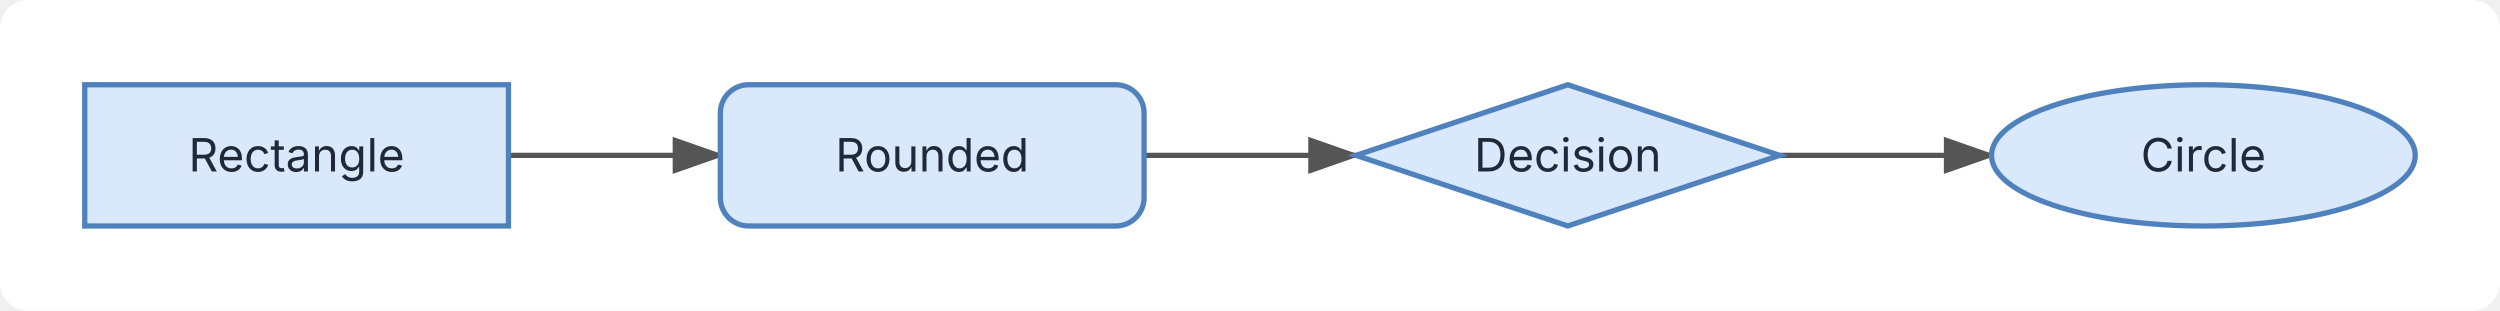
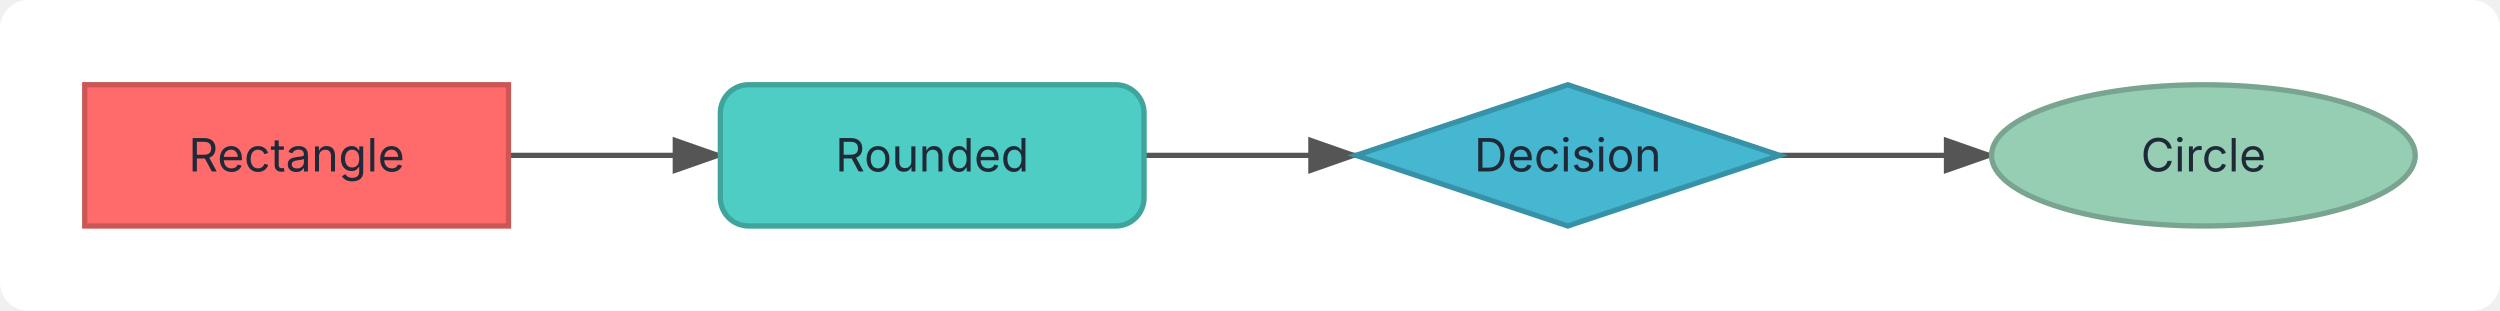
<svg xmlns="http://www.w3.org/2000/svg" width="708.00" height="88.00" viewBox="0 0 708.00 88.00">
  <defs>
    <marker id="arrowhead" markerWidth="10" markerHeight="7" refX="9" refY="3.5" orient="auto">
      <polygon points="0 0, 10 3.5, 0 7" fill="#555555" />
    </marker>
  </defs>
  <rect width="708.00" height="88.00" fill="#FFFFFF" rx="8.00" ry="8.00" />
  <path d="M 144.00,44.00 C 168.00,44.00 180.00,44.00 204.00,44.00" fill="none" stroke="#555555" stroke-width="1.50" marker-end="url(#arrowhead)" />
  <path d="M 324.00,44.00 C 348.00,44.00 360.00,44.00 384.00,44.00" fill="none" stroke="#555555" stroke-width="1.50" marker-end="url(#arrowhead)" />
  <path d="M 504.00,44.00 C 528.00,44.00 540.00,44.00 564.00,44.00" fill="none" stroke="#555555" stroke-width="1.50" marker-end="url(#arrowhead)" />
  <g transform="translate(24.00,24.00)">
-     <rect width="120.00" height="40.00" rx="0" ry="0" fill="#DAE8FC" stroke="#4F81BD" stroke-width="1.50" />
+     <rect width="120.00" height="40.00" rx="0" ry="0" fill="#FF6B6B" stroke="#CC5555" stroke-width="1.50" />
    <text x="60.00" y="24.55" text-anchor="middle" font-family="&quot;Segoe UI&quot;, Inter, Arial, sans-serif" font-size="13.00" fill="#1F2937">Rectangle</text>
  </g>
  <g transform="translate(204.00,24.00)">
-     <rect width="120.00" height="40.00" rx="8.00" ry="8.00" fill="#DAE8FC" stroke="#4F81BD" stroke-width="1.50" />
+     <rect width="120.00" height="40.00" rx="8.00" ry="8.00" fill="#4ECDC4" stroke="#3EA49C" stroke-width="1.50" />
    <text x="60.00" y="24.55" text-anchor="middle" font-family="&quot;Segoe UI&quot;, Inter, Arial, sans-serif" font-size="13.00" fill="#1F2937">Rounded</text>
  </g>
  <g transform="translate(384.00,24.00)">
-     <polygon points="60.00,0 120.00,20.00 60.00,40.00 0,20.00" fill="#DAE8FC" stroke="#4F81BD" stroke-width="1.50" />
+     <polygon points="60.00,0 120.00,20.00 60.00,40.00 0,20.00" fill="#45B7D1" stroke="#3792A7" stroke-width="1.50" />
    <text x="60.00" y="24.55" text-anchor="middle" font-family="&quot;Segoe UI&quot;, Inter, Arial, sans-serif" font-size="13.00" fill="#1F2937">Decision</text>
  </g>
  <g transform="translate(564.00,24.00)">
-     <ellipse cx="60.00" cy="20.00" rx="60.00" ry="20.00" fill="#DAE8FC" stroke="#4F81BD" stroke-width="1.50" />
+     <ellipse cx="60.00" cy="20.00" rx="60.00" ry="20.00" fill="#96CEB4" stroke="#78A490" stroke-width="1.50" />
    <text x="60.00" y="24.55" text-anchor="middle" font-family="&quot;Segoe UI&quot;, Inter, Arial, sans-serif" font-size="13.00" fill="#1F2937">Circle</text>
  </g>
</svg>
